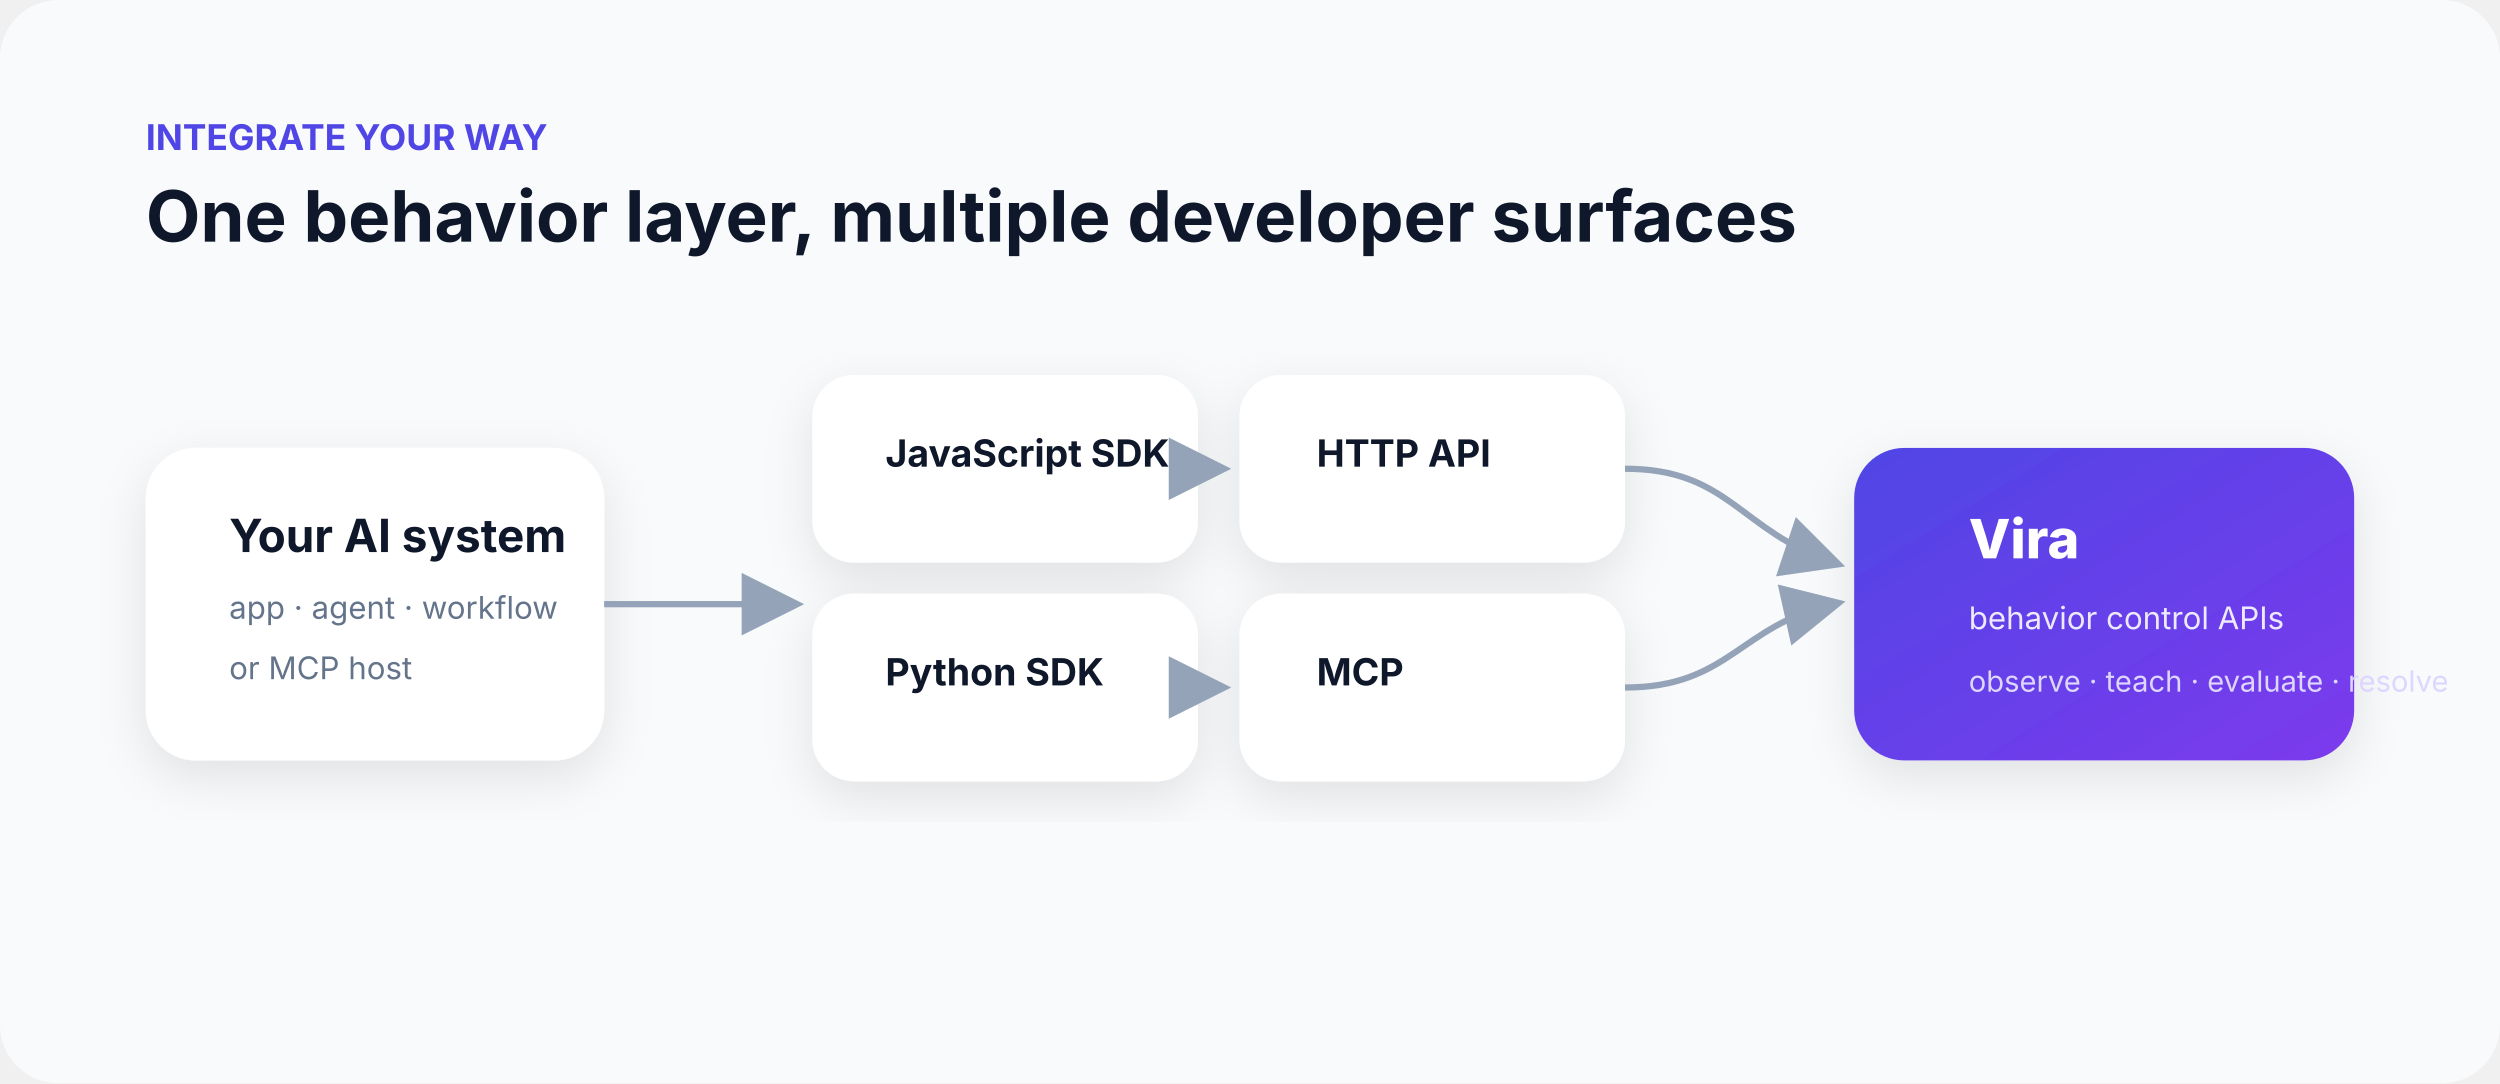
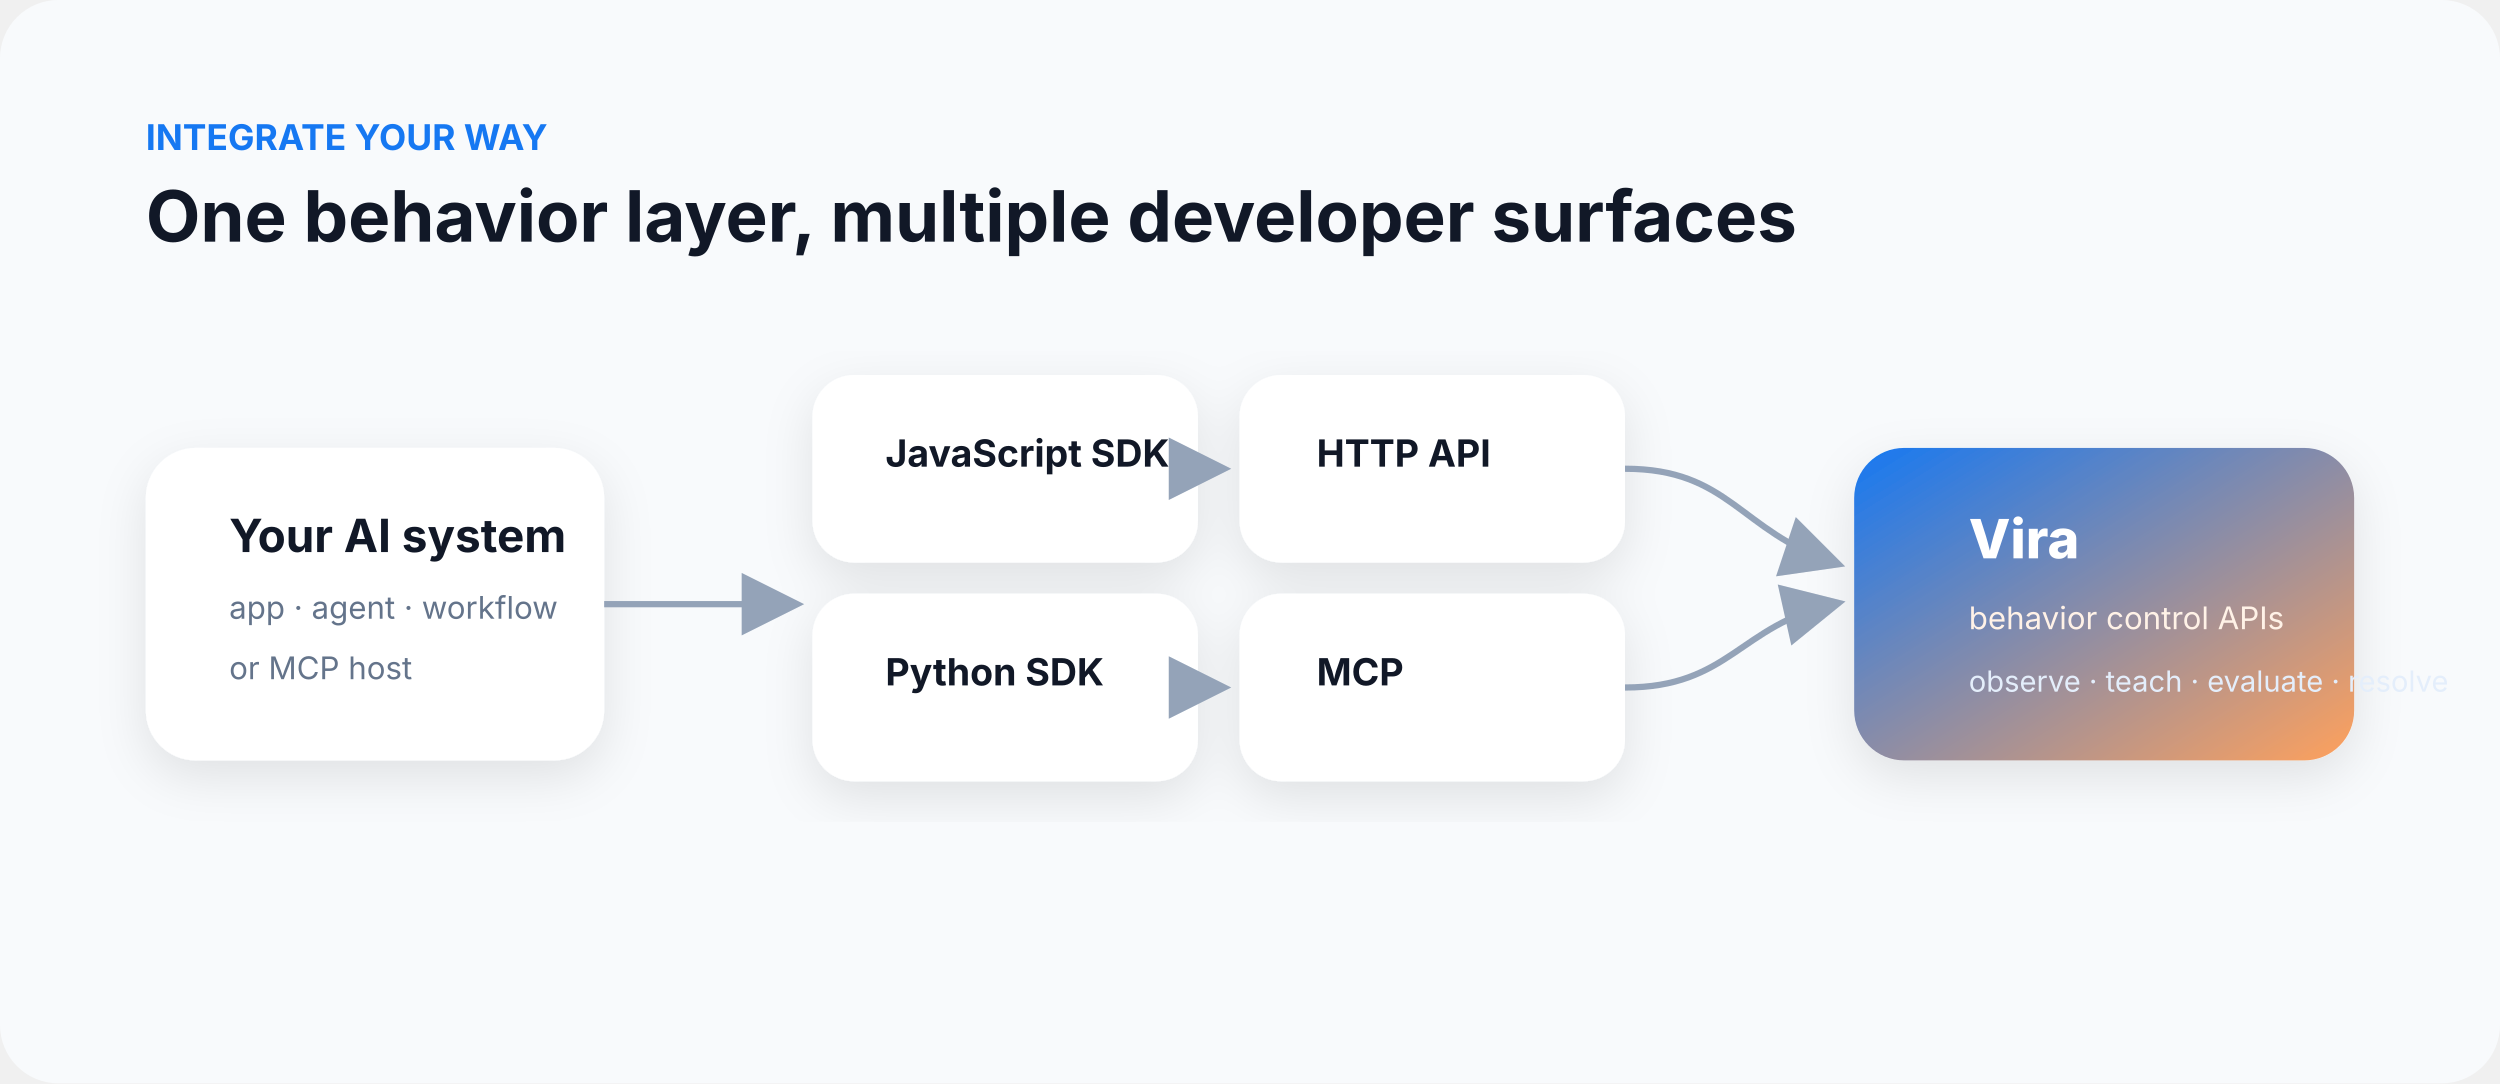
<svg xmlns="http://www.w3.org/2000/svg" width="1200" height="520" viewBox="0 0 1200 520" role="img" aria-labelledby="title desc">
  <defs>
    <linearGradient id="g" x1="0" y1="0" x2="1" y2="1">
-       <stop offset="0" stop-color="#4F46E5" />
-       <stop offset="1" stop-color="#7C3AED" />
+       <stop offset="0" stop-color="#1678F2" />
+       <stop offset="1" stop-color="#FFA15C" />
    </linearGradient>
    <filter id="s">
      <feDropShadow dx="0" dy="8" stdDeviation="12" flood-opacity="0.10" />
    </filter>
    <marker id="a" markerWidth="10" markerHeight="10" refX="8" refY="5" orient="auto">
      <path d="M0 0L10 5L0 10Z" fill="#94A3B8" />
    </marker>
  </defs>
  <rect width="1200" height="520" rx="28" fill="#F8FAFC" />
-   <text x="70" y="72" font-family="Inter,Segoe UI,Arial,sans-serif" font-size="17" font-weight="700" fill="#4F46E5">INTEGRATE YOUR WAY</text>
-   <text x="70" y="116" font-family="Inter,Segoe UI,Arial,sans-serif" font-size="34" font-weight="750" fill="#0F172A">One behavior layer, multiple developer surfaces</text>
+   <text x="70" y="72" font-family="Inter,Segoe UI,Arial,sans-serif" font-size="17" font-weight="700" fill="#1678F2">INTEGRATE YOUR WAY</text>
+   <text x="70" y="116" font-family="Inter,Segoe UI,Arial,sans-serif" font-size="34" font-weight="750" fill="#111827">One behavior layer, multiple developer surfaces</text>
  <g filter="url(#s)">
    <rect x="70" y="215" width="220" height="150" rx="24" fill="#FFFFFF" />
    <rect x="390" y="180" width="185" height="90" rx="20" fill="#FFFFFF" />
    <rect x="390" y="285" width="185" height="90" rx="20" fill="#FFFFFF" />
    <rect x="595" y="180" width="185" height="90" rx="20" fill="#FFFFFF" />
    <rect x="595" y="285" width="185" height="90" rx="20" fill="#FFFFFF" />
    <rect x="890" y="215" width="240" height="150" rx="24" fill="url(#g)" />
  </g>
  <g font-family="Inter,Segoe UI,Arial,sans-serif">
-     <text x="110" y="265" font-size="22" font-weight="750" fill="#0F172A">Your AI system</text>
+     <text x="110" y="265" font-size="22" font-weight="750" fill="#111827">Your AI system</text>
    <text x="110" y="297" font-size="15" fill="#64748B">app · agent · workflow</text>
    <text x="110" y="326" font-size="15" fill="#64748B">or MCP host</text>
-     <text x="425" y="224" font-size="18" font-weight="700" fill="#0F172A">JavaScript SDK</text>
-     <text x="425" y="329" font-size="18" font-weight="700" fill="#0F172A">Python SDK</text>
-     <text x="632" y="224" font-size="18" font-weight="700" fill="#0F172A">HTTP API</text>
-     <text x="632" y="329" font-size="18" font-weight="700" fill="#0F172A">MCP</text>
+     <text x="425" y="224" font-size="18" font-weight="700" fill="#111827">JavaScript SDK</text>
+     <text x="425" y="329" font-size="18" font-weight="700" fill="#111827">Python SDK</text>
+     <text x="632" y="224" font-size="18" font-weight="700" fill="#111827">HTTP API</text>
+     <text x="632" y="329" font-size="18" font-weight="700" fill="#111827">MCP</text>
    <text x="945" y="268" font-size="26" font-weight="780" fill="#FFFFFF">Vira</text>
-     <text x="945" y="302" font-size="15" fill="#EDE9FE">behavior control APIs</text>
-     <text x="945" y="332" font-size="14" fill="#DDD6FE">observe · teach · evaluate · resolve</text>
+     <text x="945" y="302" font-size="15" fill="#FFF2E7">behavior control APIs</text>
+     <text x="945" y="332" font-size="14" fill="#E4EEFB">observe · teach · evaluate · resolve</text>
  </g>
  <g fill="none" stroke="#94A3B8" stroke-width="3" marker-end="url(#a)">
    <path d="M290 290H380" />
    <path d="M575 225H585" />
    <path d="M575 330H585" />
    <path d="M780 225C830 225 835 255 880 270" />
    <path d="M780 330C830 330 835 300 880 290" />
  </g>
</svg>
